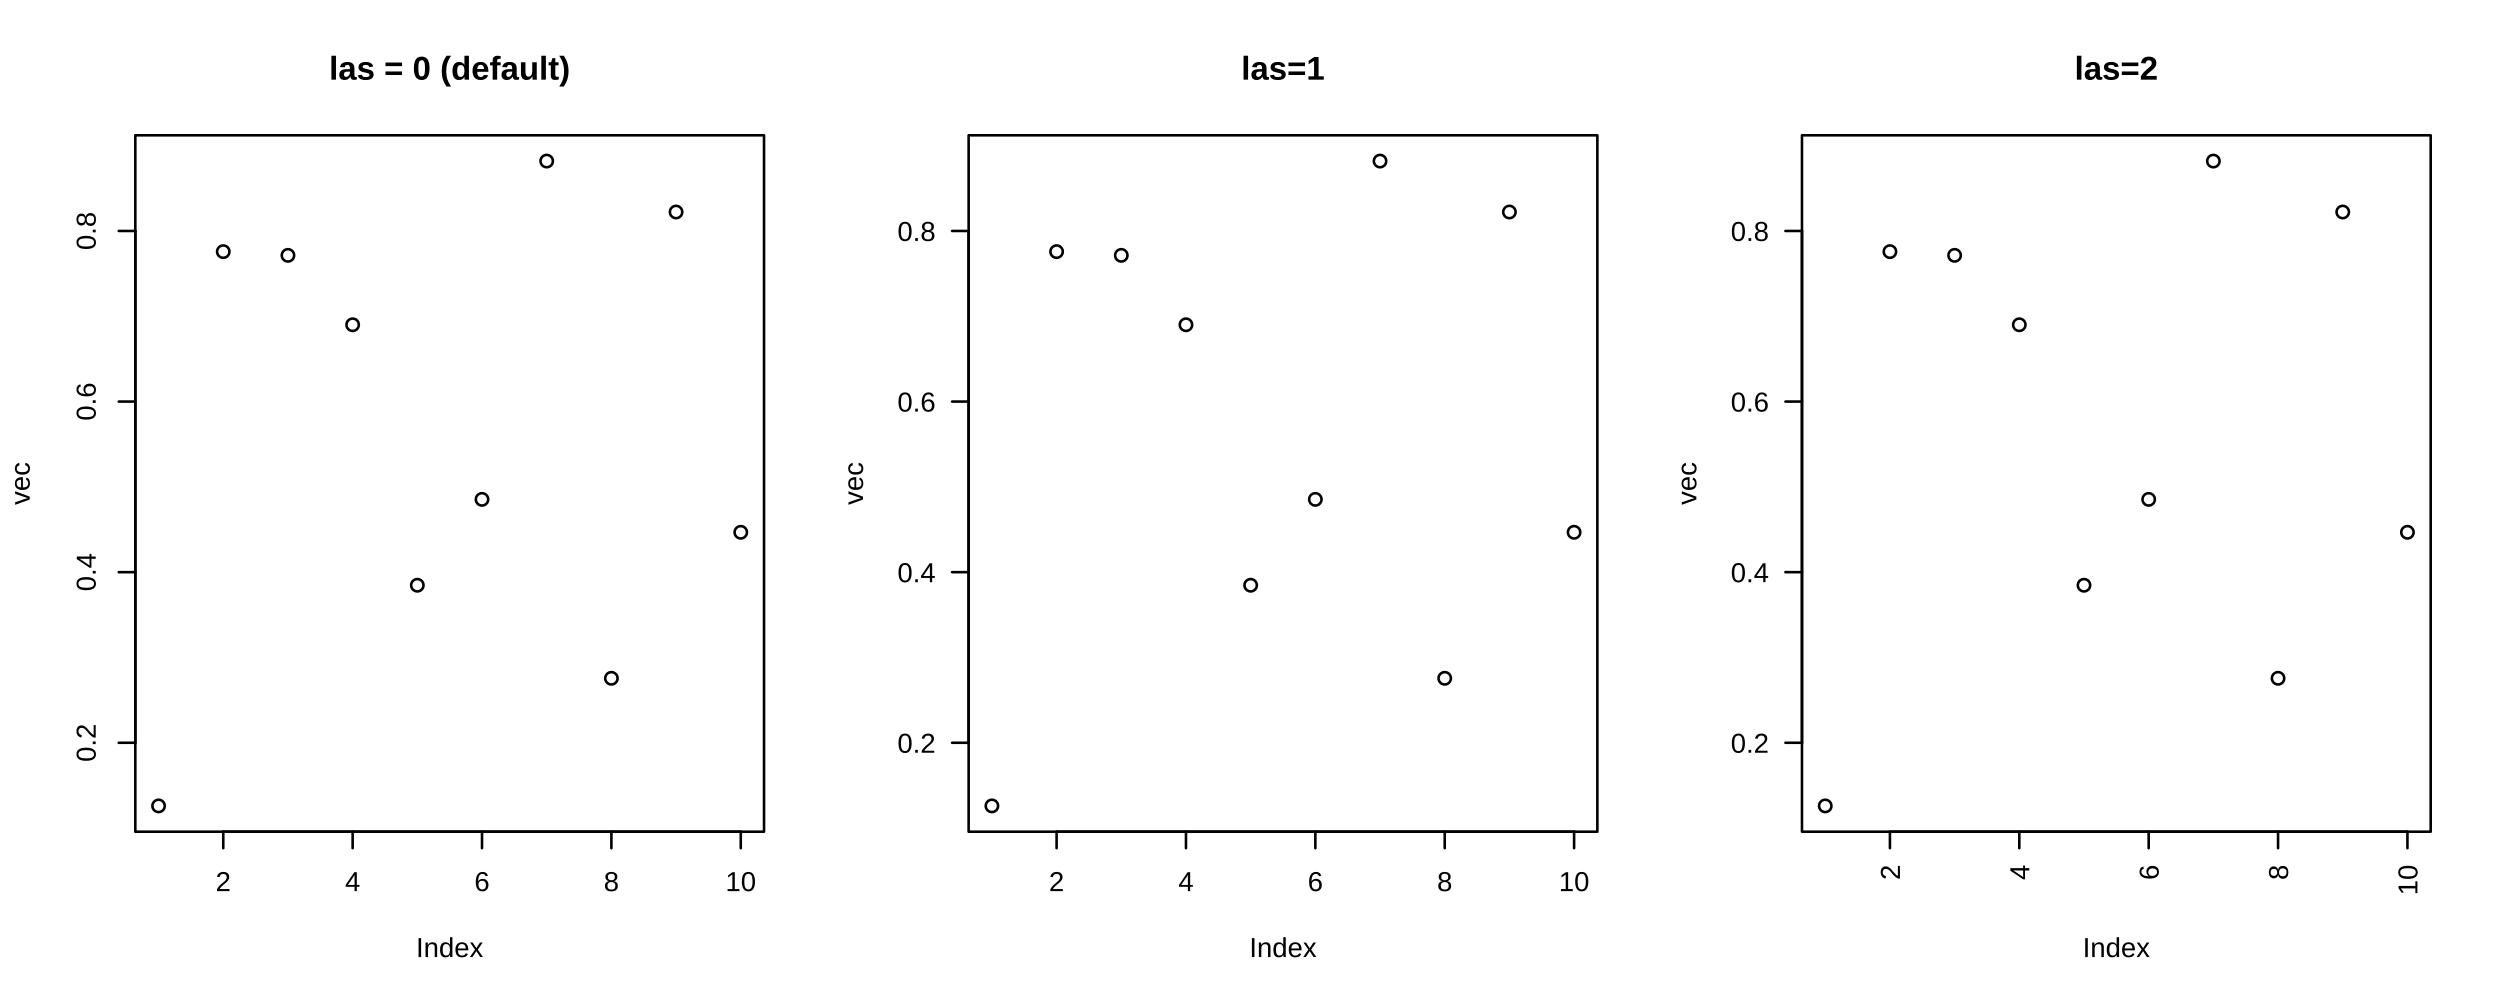
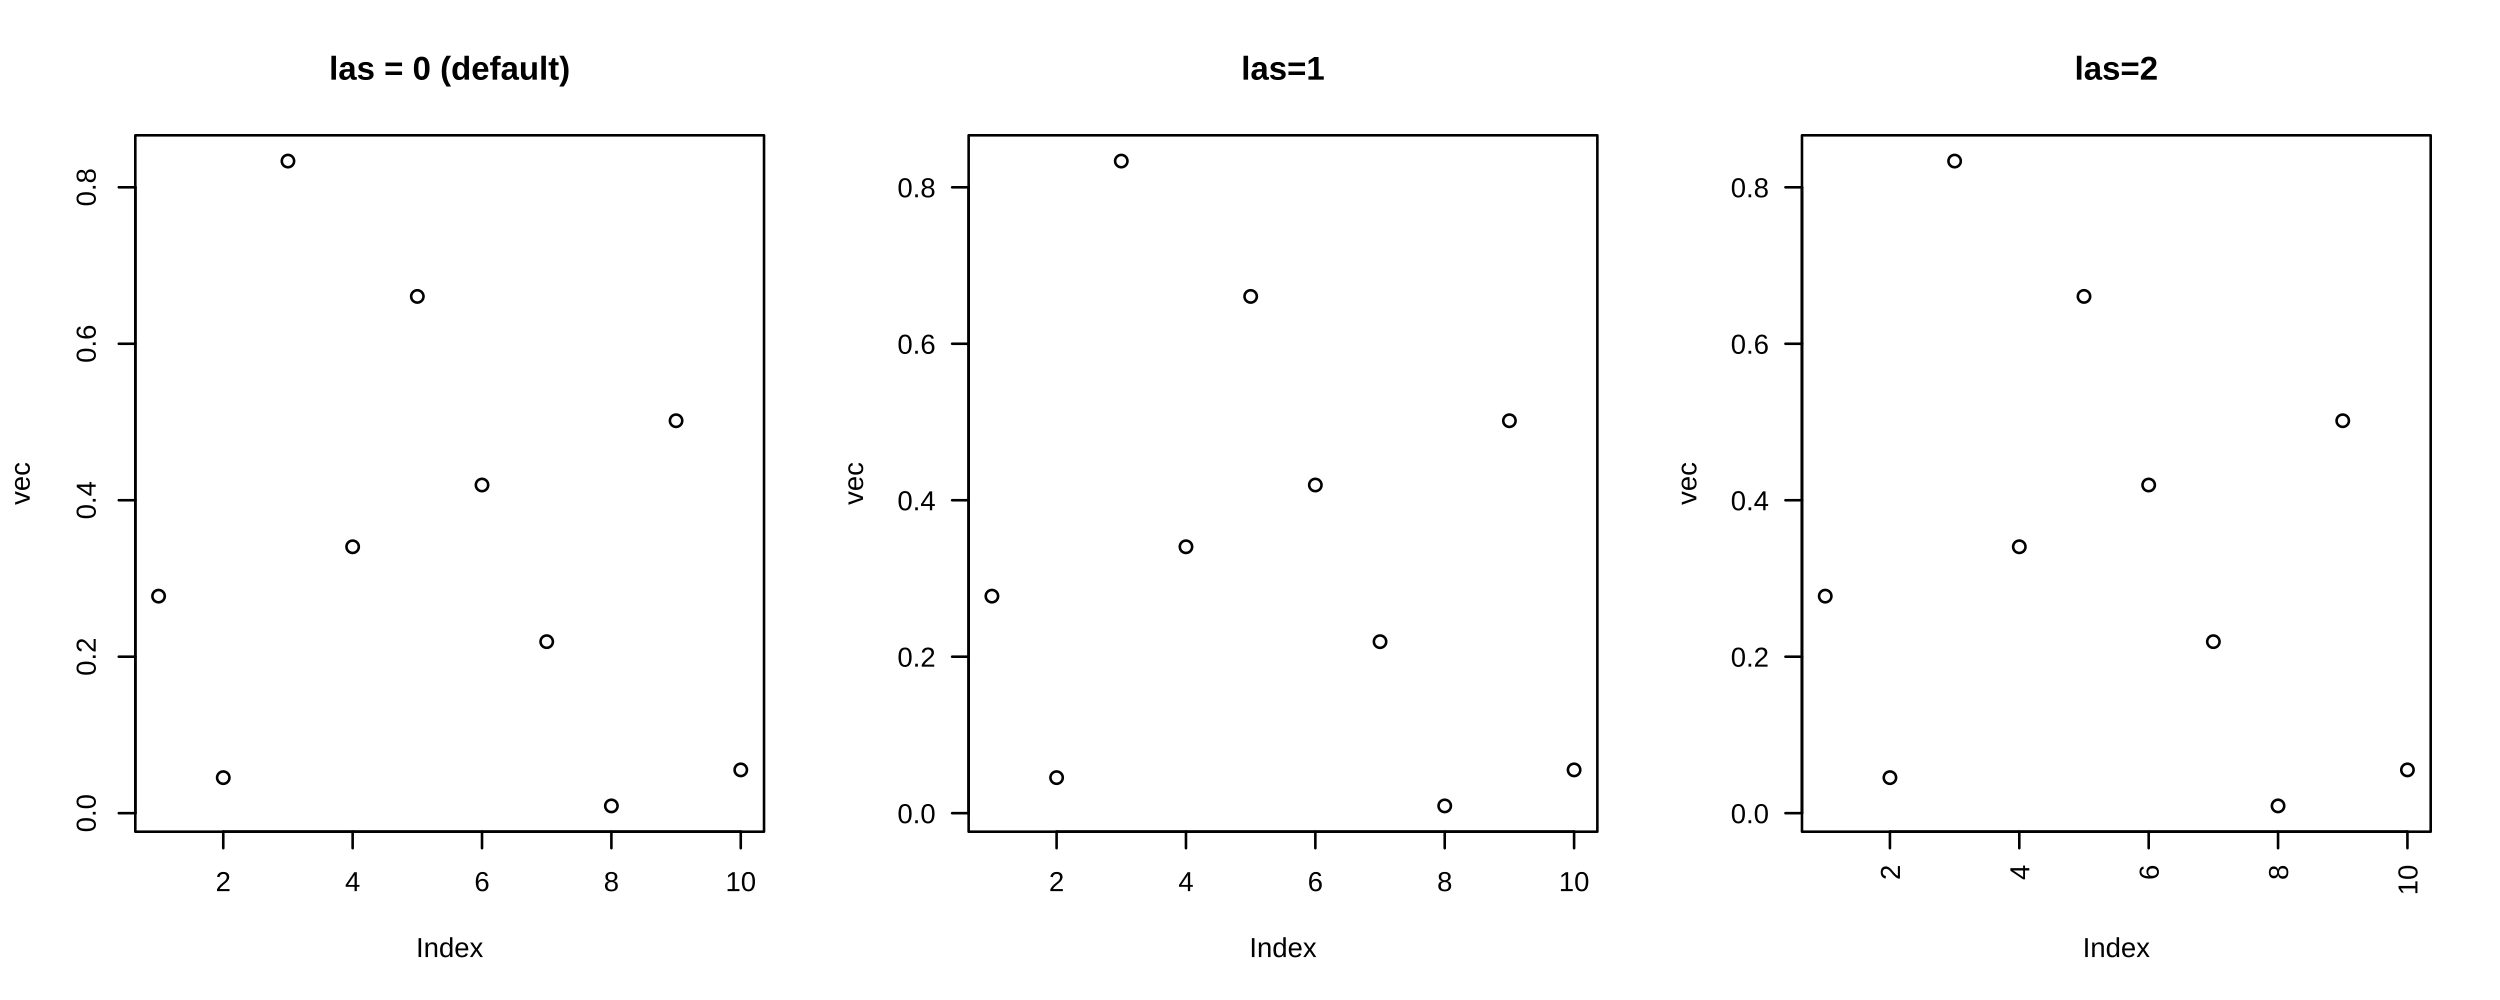
<svg xmlns="http://www.w3.org/2000/svg" class="svglite" width="720.00pt" height="288.00pt" viewBox="0 0 720.00 288.00">
  <defs>
    <style type="text/css">
    .svglite line, .svglite polyline, .svglite polygon, .svglite path, .svglite rect, .svglite circle {
      fill: none;
      stroke: #000000;
      stroke-linecap: round;
      stroke-linejoin: round;
      stroke-miterlimit: 10.00;
    }
    .svglite text {
      white-space: pre;
    }
  </style>
  </defs>
  <rect width="100%" height="100%" style="stroke: none; fill: #FFFFFF;" />
  <defs>
    <clipPath id="cpMC4wMHw3MjAuMDB8MC4wMHwyODguMDA=">
      <rect x="0.00" y="0.00" width="720.00" height="288.00" />
    </clipPath>
  </defs>
  <g clip-path="url(#cpMC4wMHw3MjAuMDB8MC4wMHwyODguMDA=)">
</g>
  <defs>
    <clipPath id="cpMzguOTd8MjIwLjA0fDM4Ljk3fDIzOS41Mw==">
      <rect x="38.97" y="38.97" width="181.08" height="200.56" />
    </clipPath>
  </defs>
  <g clip-path="url(#cpMzguOTd8MjIwLjA0fDM4Ljk3fDIzOS41Mw==)">
-     <circle cx="45.67" cy="232.10" r="1.78" style="stroke-width: 0.75;" />
-     <circle cx="64.30" cy="72.47" r="1.78" style="stroke-width: 0.75;" />
-     <circle cx="82.93" cy="73.54" r="1.78" style="stroke-width: 0.75;" />
-     <circle cx="101.56" cy="93.53" r="1.78" style="stroke-width: 0.75;" />
-     <circle cx="120.19" cy="168.55" r="1.78" style="stroke-width: 0.75;" />
-     <circle cx="138.82" cy="143.82" r="1.78" style="stroke-width: 0.75;" />
-     <circle cx="157.45" cy="46.39" r="1.78" style="stroke-width: 0.75;" />
-     <circle cx="176.08" cy="195.35" r="1.78" style="stroke-width: 0.75;" />
-     <circle cx="194.71" cy="61.06" r="1.78" style="stroke-width: 0.75;" />
-     <circle cx="213.34" cy="153.30" r="1.78" style="stroke-width: 0.75;" />
+     <circle cx="45.67" cy="171.69" r="1.78" style="stroke-width: 0.75;" />
+     <circle cx="64.30" cy="223.96" r="1.78" style="stroke-width: 0.75;" />
+     <circle cx="82.93" cy="46.39" r="1.78" style="stroke-width: 0.75;" />
+     <circle cx="101.56" cy="157.47" r="1.78" style="stroke-width: 0.75;" />
+     <circle cx="120.19" cy="85.37" r="1.78" style="stroke-width: 0.75;" />
+     <circle cx="138.82" cy="139.68" r="1.78" style="stroke-width: 0.75;" />
+     <circle cx="157.45" cy="184.80" r="1.78" style="stroke-width: 0.75;" />
+     <circle cx="176.08" cy="232.10" r="1.78" style="stroke-width: 0.75;" />
+     <circle cx="194.71" cy="121.17" r="1.78" style="stroke-width: 0.75;" />
+     <circle cx="213.34" cy="221.73" r="1.78" style="stroke-width: 0.75;" />
  </g>
  <g clip-path="url(#cpMC4wMHw3MjAuMDB8MC4wMHwyODguMDA=)">
    <line x1="64.30" y1="239.53" x2="213.34" y2="239.53" style="stroke-width: 0.75;" />
    <line x1="64.30" y1="239.53" x2="64.30" y2="244.28" style="stroke-width: 0.75;" />
    <line x1="101.56" y1="239.53" x2="101.56" y2="244.28" style="stroke-width: 0.75;" />
    <line x1="138.82" y1="239.53" x2="138.82" y2="244.28" style="stroke-width: 0.75;" />
    <line x1="176.08" y1="239.53" x2="176.08" y2="244.28" style="stroke-width: 0.75;" />
    <line x1="213.34" y1="239.53" x2="213.34" y2="244.28" style="stroke-width: 0.75;" />
    <text x="64.30" y="256.64" text-anchor="middle" style="font-size: 7.92px; font-family: &quot;Liberation Sans&quot;;" textLength="5.03px" lengthAdjust="spacingAndGlyphs">2</text>
    <text x="101.56" y="256.64" text-anchor="middle" style="font-size: 7.92px; font-family: &quot;Liberation Sans&quot;;" textLength="5.03px" lengthAdjust="spacingAndGlyphs">4</text>
    <text x="138.82" y="256.64" text-anchor="middle" style="font-size: 7.92px; font-family: &quot;Liberation Sans&quot;;" textLength="5.03px" lengthAdjust="spacingAndGlyphs">6</text>
    <text x="176.08" y="256.64" text-anchor="middle" style="font-size: 7.92px; font-family: &quot;Liberation Sans&quot;;" textLength="5.03px" lengthAdjust="spacingAndGlyphs">8</text>
    <text x="213.34" y="256.64" text-anchor="middle" style="font-size: 7.92px; font-family: &quot;Liberation Sans&quot;;" textLength="10.07px" lengthAdjust="spacingAndGlyphs">10</text>
-     <line x1="38.97" y1="213.92" x2="38.97" y2="66.52" style="stroke-width: 0.75;" />
-     <line x1="38.97" y1="213.92" x2="34.21" y2="213.92" style="stroke-width: 0.75;" />
-     <line x1="38.97" y1="164.79" x2="34.21" y2="164.79" style="stroke-width: 0.75;" />
-     <line x1="38.97" y1="115.66" x2="34.21" y2="115.66" style="stroke-width: 0.75;" />
-     <line x1="38.97" y1="66.52" x2="34.21" y2="66.52" style="stroke-width: 0.75;" />
-     <text transform="translate(27.56,213.92) rotate(-90)" text-anchor="middle" style="font-size: 7.92px; font-family: &quot;Liberation Sans&quot;;" textLength="12.58px" lengthAdjust="spacingAndGlyphs">0.2</text>
-     <text transform="translate(27.56,164.79) rotate(-90)" text-anchor="middle" style="font-size: 7.92px; font-family: &quot;Liberation Sans&quot;;" textLength="12.58px" lengthAdjust="spacingAndGlyphs">0.4</text>
-     <text transform="translate(27.56,115.66) rotate(-90)" text-anchor="middle" style="font-size: 7.92px; font-family: &quot;Liberation Sans&quot;;" textLength="12.58px" lengthAdjust="spacingAndGlyphs">0.6</text>
-     <text transform="translate(27.56,66.52) rotate(-90)" text-anchor="middle" style="font-size: 7.92px; font-family: &quot;Liberation Sans&quot;;" textLength="12.58px" lengthAdjust="spacingAndGlyphs">0.8</text>
+     <line x1="38.97" y1="234.20" x2="38.97" y2="53.94" style="stroke-width: 0.75;" />
+     <line x1="38.97" y1="234.20" x2="34.21" y2="234.20" style="stroke-width: 0.75;" />
+     <line x1="38.97" y1="189.13" x2="34.21" y2="189.13" style="stroke-width: 0.75;" />
+     <line x1="38.97" y1="144.07" x2="34.21" y2="144.07" style="stroke-width: 0.75;" />
+     <line x1="38.97" y1="99.00" x2="34.21" y2="99.00" style="stroke-width: 0.75;" />
+     <line x1="38.97" y1="53.94" x2="34.21" y2="53.94" style="stroke-width: 0.75;" />
+     <text transform="translate(27.56,234.20) rotate(-90)" text-anchor="middle" style="font-size: 7.92px; font-family: &quot;Liberation Sans&quot;;" textLength="12.58px" lengthAdjust="spacingAndGlyphs">0.0</text>
+     <text transform="translate(27.56,189.13) rotate(-90)" text-anchor="middle" style="font-size: 7.92px; font-family: &quot;Liberation Sans&quot;;" textLength="12.58px" lengthAdjust="spacingAndGlyphs">0.2</text>
+     <text transform="translate(27.56,144.07) rotate(-90)" text-anchor="middle" style="font-size: 7.92px; font-family: &quot;Liberation Sans&quot;;" textLength="12.58px" lengthAdjust="spacingAndGlyphs">0.4</text>
+     <text transform="translate(27.56,99.00) rotate(-90)" text-anchor="middle" style="font-size: 7.92px; font-family: &quot;Liberation Sans&quot;;" textLength="12.58px" lengthAdjust="spacingAndGlyphs">0.6</text>
+     <text transform="translate(27.56,53.94) rotate(-90)" text-anchor="middle" style="font-size: 7.92px; font-family: &quot;Liberation Sans&quot;;" textLength="12.58px" lengthAdjust="spacingAndGlyphs">0.8</text>
    <polygon points="38.97,239.53 220.04,239.53 220.04,38.97 38.97,38.97 " style="stroke-width: 0.75;" />
  </g>
  <defs>
    <clipPath id="cpMC4wMHwyNDAuMDB8MC4wMHwyODguMDA=">
      <rect x="0.00" y="0.00" width="240.00" height="288.00" />
    </clipPath>
  </defs>
  <g clip-path="url(#cpMC4wMHwyNDAuMDB8MC4wMHwyODguMDA=)">
    <text x="129.50" y="22.95" text-anchor="middle" style="font-size: 9.50px; font-weight: bold; font-family: &quot;Liberation Sans&quot;;" textLength="86.82px" lengthAdjust="spacingAndGlyphs">las = 0 (default)</text>
    <text x="129.50" y="275.64" text-anchor="middle" style="font-size: 7.92px; font-family: &quot;Liberation Sans&quot;;" textLength="21.77px" lengthAdjust="spacingAndGlyphs">Index</text>
    <text transform="translate(8.55,139.25) rotate(-90)" text-anchor="middle" style="font-size: 7.92px; font-family: &quot;Liberation Sans&quot;;" textLength="13.90px" lengthAdjust="spacingAndGlyphs">vec</text>
  </g>
  <defs>
    <clipPath id="cpMjc4Ljk3fDQ2MC4wNHwzOC45N3wyMzkuNTM=">
      <rect x="278.97" y="38.97" width="181.08" height="200.56" />
    </clipPath>
  </defs>
  <g clip-path="url(#cpMjc4Ljk3fDQ2MC4wNHwzOC45N3wyMzkuNTM=)">
-     <circle cx="285.67" cy="232.10" r="1.78" style="stroke-width: 0.75;" />
-     <circle cx="304.30" cy="72.47" r="1.78" style="stroke-width: 0.75;" />
-     <circle cx="322.93" cy="73.54" r="1.78" style="stroke-width: 0.75;" />
-     <circle cx="341.56" cy="93.53" r="1.78" style="stroke-width: 0.75;" />
-     <circle cx="360.19" cy="168.55" r="1.78" style="stroke-width: 0.75;" />
-     <circle cx="378.82" cy="143.82" r="1.78" style="stroke-width: 0.75;" />
-     <circle cx="397.45" cy="46.39" r="1.78" style="stroke-width: 0.75;" />
-     <circle cx="416.08" cy="195.35" r="1.78" style="stroke-width: 0.75;" />
-     <circle cx="434.71" cy="61.06" r="1.78" style="stroke-width: 0.75;" />
-     <circle cx="453.34" cy="153.30" r="1.78" style="stroke-width: 0.75;" />
+     <circle cx="285.67" cy="171.69" r="1.78" style="stroke-width: 0.75;" />
+     <circle cx="304.30" cy="223.96" r="1.78" style="stroke-width: 0.75;" />
+     <circle cx="322.93" cy="46.39" r="1.78" style="stroke-width: 0.75;" />
+     <circle cx="341.56" cy="157.47" r="1.78" style="stroke-width: 0.75;" />
+     <circle cx="360.19" cy="85.37" r="1.78" style="stroke-width: 0.75;" />
+     <circle cx="378.82" cy="139.68" r="1.78" style="stroke-width: 0.75;" />
+     <circle cx="397.45" cy="184.80" r="1.78" style="stroke-width: 0.75;" />
+     <circle cx="416.08" cy="232.10" r="1.78" style="stroke-width: 0.75;" />
+     <circle cx="434.71" cy="121.17" r="1.78" style="stroke-width: 0.75;" />
+     <circle cx="453.34" cy="221.73" r="1.78" style="stroke-width: 0.75;" />
  </g>
  <g clip-path="url(#cpMC4wMHw3MjAuMDB8MC4wMHwyODguMDA=)">
    <line x1="304.30" y1="239.53" x2="453.34" y2="239.53" style="stroke-width: 0.75;" />
    <line x1="304.30" y1="239.53" x2="304.30" y2="244.28" style="stroke-width: 0.75;" />
    <line x1="341.56" y1="239.53" x2="341.56" y2="244.28" style="stroke-width: 0.75;" />
    <line x1="378.82" y1="239.53" x2="378.82" y2="244.28" style="stroke-width: 0.75;" />
    <line x1="416.08" y1="239.53" x2="416.08" y2="244.28" style="stroke-width: 0.75;" />
    <line x1="453.34" y1="239.53" x2="453.34" y2="244.28" style="stroke-width: 0.75;" />
    <text x="304.30" y="256.64" text-anchor="middle" style="font-size: 7.92px; font-family: &quot;Liberation Sans&quot;;" textLength="5.03px" lengthAdjust="spacingAndGlyphs">2</text>
    <text x="341.56" y="256.64" text-anchor="middle" style="font-size: 7.92px; font-family: &quot;Liberation Sans&quot;;" textLength="5.03px" lengthAdjust="spacingAndGlyphs">4</text>
    <text x="378.82" y="256.64" text-anchor="middle" style="font-size: 7.92px; font-family: &quot;Liberation Sans&quot;;" textLength="5.03px" lengthAdjust="spacingAndGlyphs">6</text>
    <text x="416.08" y="256.64" text-anchor="middle" style="font-size: 7.92px; font-family: &quot;Liberation Sans&quot;;" textLength="5.03px" lengthAdjust="spacingAndGlyphs">8</text>
    <text x="453.34" y="256.64" text-anchor="middle" style="font-size: 7.92px; font-family: &quot;Liberation Sans&quot;;" textLength="10.07px" lengthAdjust="spacingAndGlyphs">10</text>
-     <line x1="278.97" y1="213.92" x2="278.97" y2="66.52" style="stroke-width: 0.75;" />
-     <line x1="278.97" y1="213.92" x2="274.21" y2="213.92" style="stroke-width: 0.75;" />
-     <line x1="278.97" y1="164.79" x2="274.21" y2="164.79" style="stroke-width: 0.75;" />
-     <line x1="278.97" y1="115.66" x2="274.21" y2="115.66" style="stroke-width: 0.75;" />
-     <line x1="278.97" y1="66.52" x2="274.21" y2="66.52" style="stroke-width: 0.75;" />
-     <text x="269.46" y="216.80" text-anchor="end" style="font-size: 7.92px; font-family: &quot;Liberation Sans&quot;;" textLength="12.58px" lengthAdjust="spacingAndGlyphs">0.2</text>
-     <text x="269.46" y="167.67" text-anchor="end" style="font-size: 7.92px; font-family: &quot;Liberation Sans&quot;;" textLength="12.58px" lengthAdjust="spacingAndGlyphs">0.4</text>
-     <text x="269.46" y="118.54" text-anchor="end" style="font-size: 7.92px; font-family: &quot;Liberation Sans&quot;;" textLength="12.58px" lengthAdjust="spacingAndGlyphs">0.6</text>
-     <text x="269.46" y="69.40" text-anchor="end" style="font-size: 7.92px; font-family: &quot;Liberation Sans&quot;;" textLength="12.58px" lengthAdjust="spacingAndGlyphs">0.8</text>
+     <line x1="278.97" y1="234.20" x2="278.97" y2="53.94" style="stroke-width: 0.75;" />
+     <line x1="278.97" y1="234.20" x2="274.21" y2="234.20" style="stroke-width: 0.75;" />
+     <line x1="278.97" y1="189.13" x2="274.21" y2="189.13" style="stroke-width: 0.75;" />
+     <line x1="278.97" y1="144.07" x2="274.21" y2="144.07" style="stroke-width: 0.75;" />
+     <line x1="278.97" y1="99.00" x2="274.21" y2="99.00" style="stroke-width: 0.75;" />
+     <line x1="278.97" y1="53.94" x2="274.21" y2="53.94" style="stroke-width: 0.75;" />
+     <text x="269.46" y="237.08" text-anchor="end" style="font-size: 7.92px; font-family: &quot;Liberation Sans&quot;;" textLength="12.58px" lengthAdjust="spacingAndGlyphs">0.0</text>
+     <text x="269.46" y="192.01" text-anchor="end" style="font-size: 7.92px; font-family: &quot;Liberation Sans&quot;;" textLength="12.58px" lengthAdjust="spacingAndGlyphs">0.2</text>
+     <text x="269.46" y="146.95" text-anchor="end" style="font-size: 7.92px; font-family: &quot;Liberation Sans&quot;;" textLength="12.58px" lengthAdjust="spacingAndGlyphs">0.4</text>
+     <text x="269.46" y="101.88" text-anchor="end" style="font-size: 7.92px; font-family: &quot;Liberation Sans&quot;;" textLength="12.58px" lengthAdjust="spacingAndGlyphs">0.6</text>
+     <text x="269.46" y="56.82" text-anchor="end" style="font-size: 7.92px; font-family: &quot;Liberation Sans&quot;;" textLength="12.58px" lengthAdjust="spacingAndGlyphs">0.8</text>
    <polygon points="278.97,239.53 460.04,239.53 460.04,38.97 278.97,38.97 " style="stroke-width: 0.75;" />
  </g>
  <defs>
    <clipPath id="cpMjQwLjAwfDQ4MC4wMHwwLjAwfDI4OC4wMA==">
      <rect x="240.00" y="0.00" width="240.00" height="288.00" />
    </clipPath>
  </defs>
  <g clip-path="url(#cpMjQwLjAwfDQ4MC4wMHwwLjAwfDI4OC4wMA==)">
    <text x="369.50" y="22.95" text-anchor="middle" style="font-size: 9.50px; font-weight: bold; font-family: &quot;Liberation Sans&quot;;" textLength="29.88px" lengthAdjust="spacingAndGlyphs">las=1</text>
    <text x="369.50" y="275.64" text-anchor="middle" style="font-size: 7.92px; font-family: &quot;Liberation Sans&quot;;" textLength="21.77px" lengthAdjust="spacingAndGlyphs">Index</text>
    <text transform="translate(248.55,139.25) rotate(-90)" text-anchor="middle" style="font-size: 7.92px; font-family: &quot;Liberation Sans&quot;;" textLength="13.90px" lengthAdjust="spacingAndGlyphs">vec</text>
  </g>
  <defs>
    <clipPath id="cpNTE4Ljk3fDcwMC4wNHwzOC45N3wyMzkuNTM=">
      <rect x="518.97" y="38.97" width="181.08" height="200.56" />
    </clipPath>
  </defs>
  <g clip-path="url(#cpNTE4Ljk3fDcwMC4wNHwzOC45N3wyMzkuNTM=)">
-     <circle cx="525.67" cy="232.10" r="1.78" style="stroke-width: 0.75;" />
-     <circle cx="544.30" cy="72.47" r="1.78" style="stroke-width: 0.75;" />
-     <circle cx="562.93" cy="73.54" r="1.78" style="stroke-width: 0.75;" />
-     <circle cx="581.56" cy="93.53" r="1.78" style="stroke-width: 0.75;" />
-     <circle cx="600.19" cy="168.55" r="1.78" style="stroke-width: 0.75;" />
-     <circle cx="618.82" cy="143.82" r="1.78" style="stroke-width: 0.75;" />
-     <circle cx="637.45" cy="46.39" r="1.78" style="stroke-width: 0.75;" />
-     <circle cx="656.08" cy="195.35" r="1.78" style="stroke-width: 0.75;" />
-     <circle cx="674.71" cy="61.06" r="1.78" style="stroke-width: 0.75;" />
-     <circle cx="693.34" cy="153.30" r="1.78" style="stroke-width: 0.75;" />
+     <circle cx="525.67" cy="171.69" r="1.78" style="stroke-width: 0.75;" />
+     <circle cx="544.30" cy="223.96" r="1.78" style="stroke-width: 0.75;" />
+     <circle cx="562.93" cy="46.39" r="1.78" style="stroke-width: 0.75;" />
+     <circle cx="581.56" cy="157.47" r="1.78" style="stroke-width: 0.75;" />
+     <circle cx="600.19" cy="85.37" r="1.78" style="stroke-width: 0.75;" />
+     <circle cx="618.82" cy="139.68" r="1.78" style="stroke-width: 0.75;" />
+     <circle cx="637.45" cy="184.80" r="1.78" style="stroke-width: 0.75;" />
+     <circle cx="656.08" cy="232.10" r="1.78" style="stroke-width: 0.75;" />
+     <circle cx="674.71" cy="121.17" r="1.78" style="stroke-width: 0.75;" />
+     <circle cx="693.34" cy="221.73" r="1.78" style="stroke-width: 0.75;" />
  </g>
  <g clip-path="url(#cpMC4wMHw3MjAuMDB8MC4wMHwyODguMDA=)">
    <line x1="544.30" y1="239.53" x2="693.34" y2="239.53" style="stroke-width: 0.75;" />
    <line x1="544.30" y1="239.53" x2="544.30" y2="244.28" style="stroke-width: 0.75;" />
    <line x1="581.56" y1="239.53" x2="581.56" y2="244.28" style="stroke-width: 0.75;" />
    <line x1="618.82" y1="239.53" x2="618.82" y2="244.28" style="stroke-width: 0.75;" />
    <line x1="656.08" y1="239.53" x2="656.08" y2="244.28" style="stroke-width: 0.75;" />
    <line x1="693.34" y1="239.53" x2="693.34" y2="244.28" style="stroke-width: 0.75;" />
    <text transform="translate(547.18,249.03) rotate(-90)" text-anchor="end" style="font-size: 7.92px; font-family: &quot;Liberation Sans&quot;;" textLength="5.03px" lengthAdjust="spacingAndGlyphs">2</text>
    <text transform="translate(584.44,249.03) rotate(-90)" text-anchor="end" style="font-size: 7.92px; font-family: &quot;Liberation Sans&quot;;" textLength="5.03px" lengthAdjust="spacingAndGlyphs">4</text>
    <text transform="translate(621.70,249.03) rotate(-90)" text-anchor="end" style="font-size: 7.92px; font-family: &quot;Liberation Sans&quot;;" textLength="5.03px" lengthAdjust="spacingAndGlyphs">6</text>
    <text transform="translate(658.96,249.03) rotate(-90)" text-anchor="end" style="font-size: 7.92px; font-family: &quot;Liberation Sans&quot;;" textLength="5.03px" lengthAdjust="spacingAndGlyphs">8</text>
    <text transform="translate(696.22,249.03) rotate(-90)" text-anchor="end" style="font-size: 7.92px; font-family: &quot;Liberation Sans&quot;;" textLength="10.07px" lengthAdjust="spacingAndGlyphs">10</text>
-     <line x1="518.97" y1="213.92" x2="518.97" y2="66.52" style="stroke-width: 0.75;" />
-     <line x1="518.97" y1="213.92" x2="514.21" y2="213.92" style="stroke-width: 0.75;" />
-     <line x1="518.97" y1="164.79" x2="514.21" y2="164.79" style="stroke-width: 0.75;" />
-     <line x1="518.97" y1="115.66" x2="514.21" y2="115.66" style="stroke-width: 0.75;" />
-     <line x1="518.97" y1="66.52" x2="514.21" y2="66.52" style="stroke-width: 0.75;" />
-     <text x="509.46" y="216.80" text-anchor="end" style="font-size: 7.92px; font-family: &quot;Liberation Sans&quot;;" textLength="12.58px" lengthAdjust="spacingAndGlyphs">0.2</text>
-     <text x="509.46" y="167.67" text-anchor="end" style="font-size: 7.92px; font-family: &quot;Liberation Sans&quot;;" textLength="12.58px" lengthAdjust="spacingAndGlyphs">0.4</text>
-     <text x="509.46" y="118.54" text-anchor="end" style="font-size: 7.92px; font-family: &quot;Liberation Sans&quot;;" textLength="12.58px" lengthAdjust="spacingAndGlyphs">0.6</text>
-     <text x="509.46" y="69.40" text-anchor="end" style="font-size: 7.92px; font-family: &quot;Liberation Sans&quot;;" textLength="12.58px" lengthAdjust="spacingAndGlyphs">0.8</text>
+     <line x1="518.97" y1="234.20" x2="518.97" y2="53.94" style="stroke-width: 0.75;" />
+     <line x1="518.97" y1="234.20" x2="514.21" y2="234.20" style="stroke-width: 0.75;" />
+     <line x1="518.97" y1="189.13" x2="514.21" y2="189.13" style="stroke-width: 0.75;" />
+     <line x1="518.97" y1="144.07" x2="514.21" y2="144.07" style="stroke-width: 0.75;" />
+     <line x1="518.97" y1="99.00" x2="514.21" y2="99.00" style="stroke-width: 0.75;" />
+     <line x1="518.97" y1="53.94" x2="514.21" y2="53.94" style="stroke-width: 0.75;" />
+     <text x="509.46" y="237.08" text-anchor="end" style="font-size: 7.92px; font-family: &quot;Liberation Sans&quot;;" textLength="12.58px" lengthAdjust="spacingAndGlyphs">0.0</text>
+     <text x="509.46" y="192.01" text-anchor="end" style="font-size: 7.92px; font-family: &quot;Liberation Sans&quot;;" textLength="12.58px" lengthAdjust="spacingAndGlyphs">0.2</text>
+     <text x="509.46" y="146.95" text-anchor="end" style="font-size: 7.92px; font-family: &quot;Liberation Sans&quot;;" textLength="12.58px" lengthAdjust="spacingAndGlyphs">0.4</text>
+     <text x="509.46" y="101.88" text-anchor="end" style="font-size: 7.92px; font-family: &quot;Liberation Sans&quot;;" textLength="12.58px" lengthAdjust="spacingAndGlyphs">0.6</text>
+     <text x="509.46" y="56.82" text-anchor="end" style="font-size: 7.92px; font-family: &quot;Liberation Sans&quot;;" textLength="12.58px" lengthAdjust="spacingAndGlyphs">0.8</text>
    <polygon points="518.97,239.53 700.04,239.53 700.04,38.97 518.97,38.97 " style="stroke-width: 0.75;" />
  </g>
  <defs>
    <clipPath id="cpNDgwLjAwfDcyMC4wMHwwLjAwfDI4OC4wMA==">
      <rect x="480.00" y="0.00" width="240.00" height="288.00" />
    </clipPath>
  </defs>
  <g clip-path="url(#cpNDgwLjAwfDcyMC4wMHwwLjAwfDI4OC4wMA==)">
    <text x="609.50" y="22.95" text-anchor="middle" style="font-size: 9.50px; font-weight: bold; font-family: &quot;Liberation Sans&quot;;" textLength="29.88px" lengthAdjust="spacingAndGlyphs">las=2</text>
    <text x="609.50" y="275.64" text-anchor="middle" style="font-size: 7.92px; font-family: &quot;Liberation Sans&quot;;" textLength="21.77px" lengthAdjust="spacingAndGlyphs">Index</text>
    <text transform="translate(488.55,139.25) rotate(-90)" text-anchor="middle" style="font-size: 7.92px; font-family: &quot;Liberation Sans&quot;;" textLength="13.90px" lengthAdjust="spacingAndGlyphs">vec</text>
  </g>
</svg>
